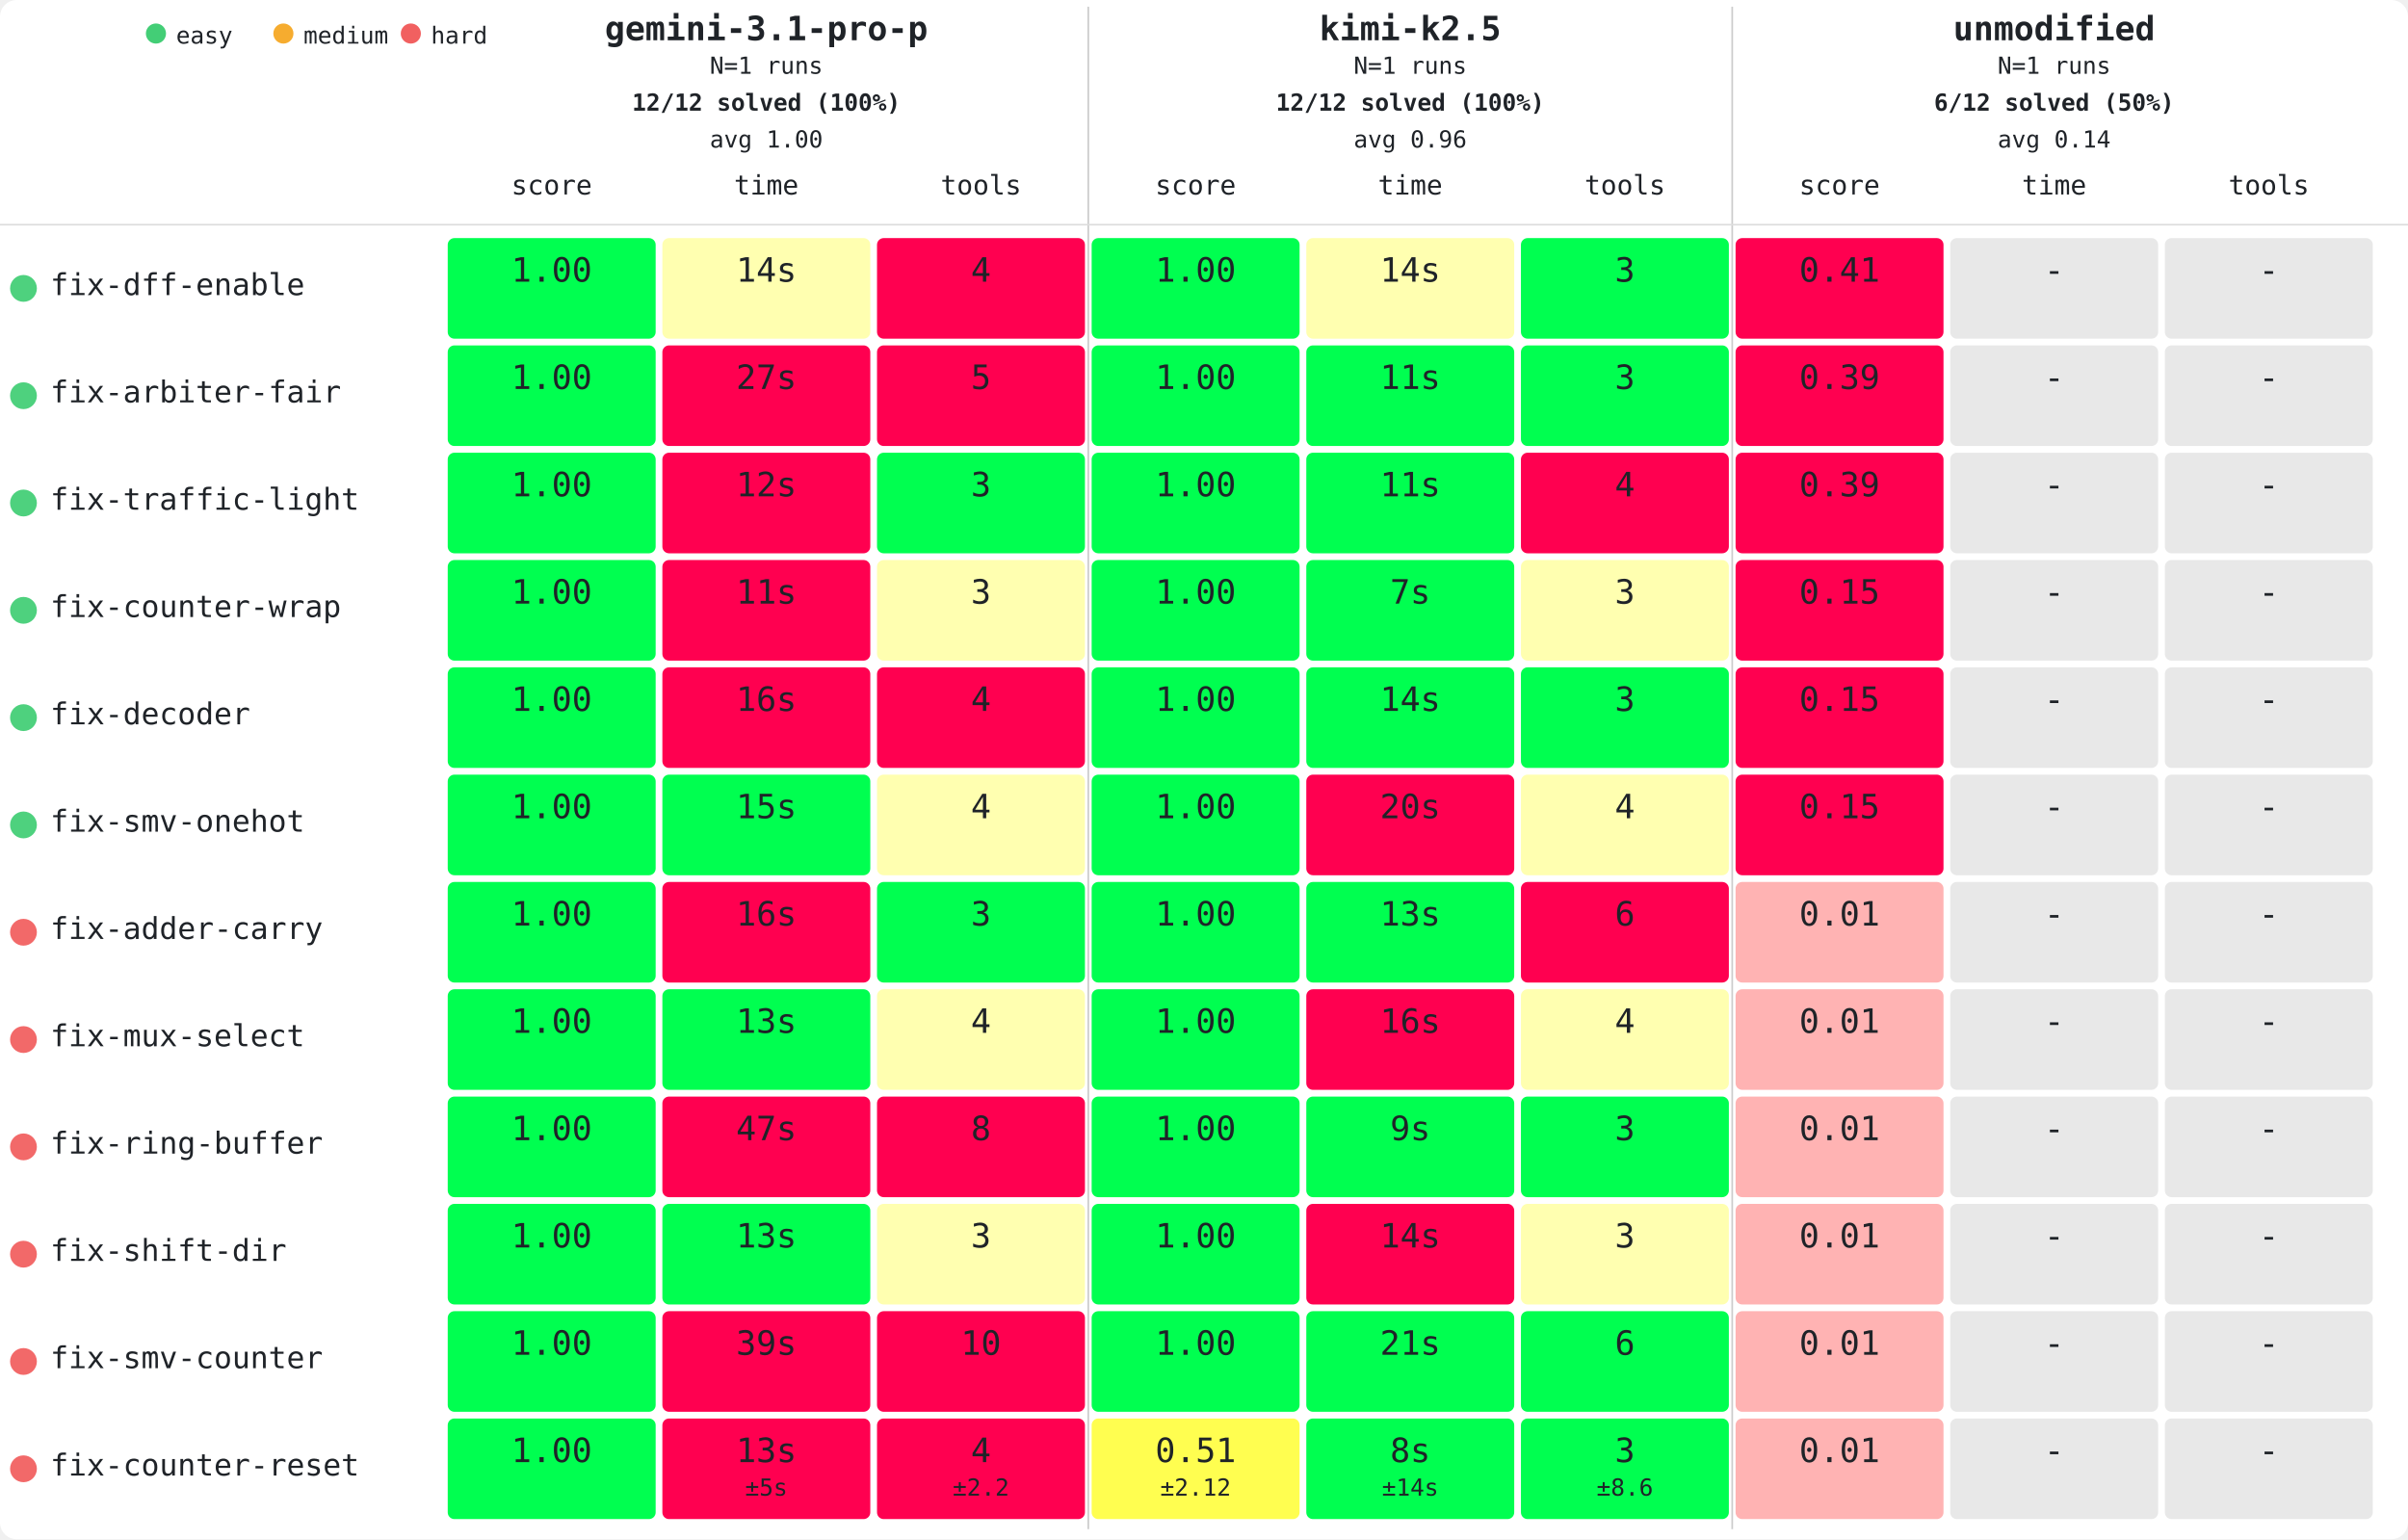
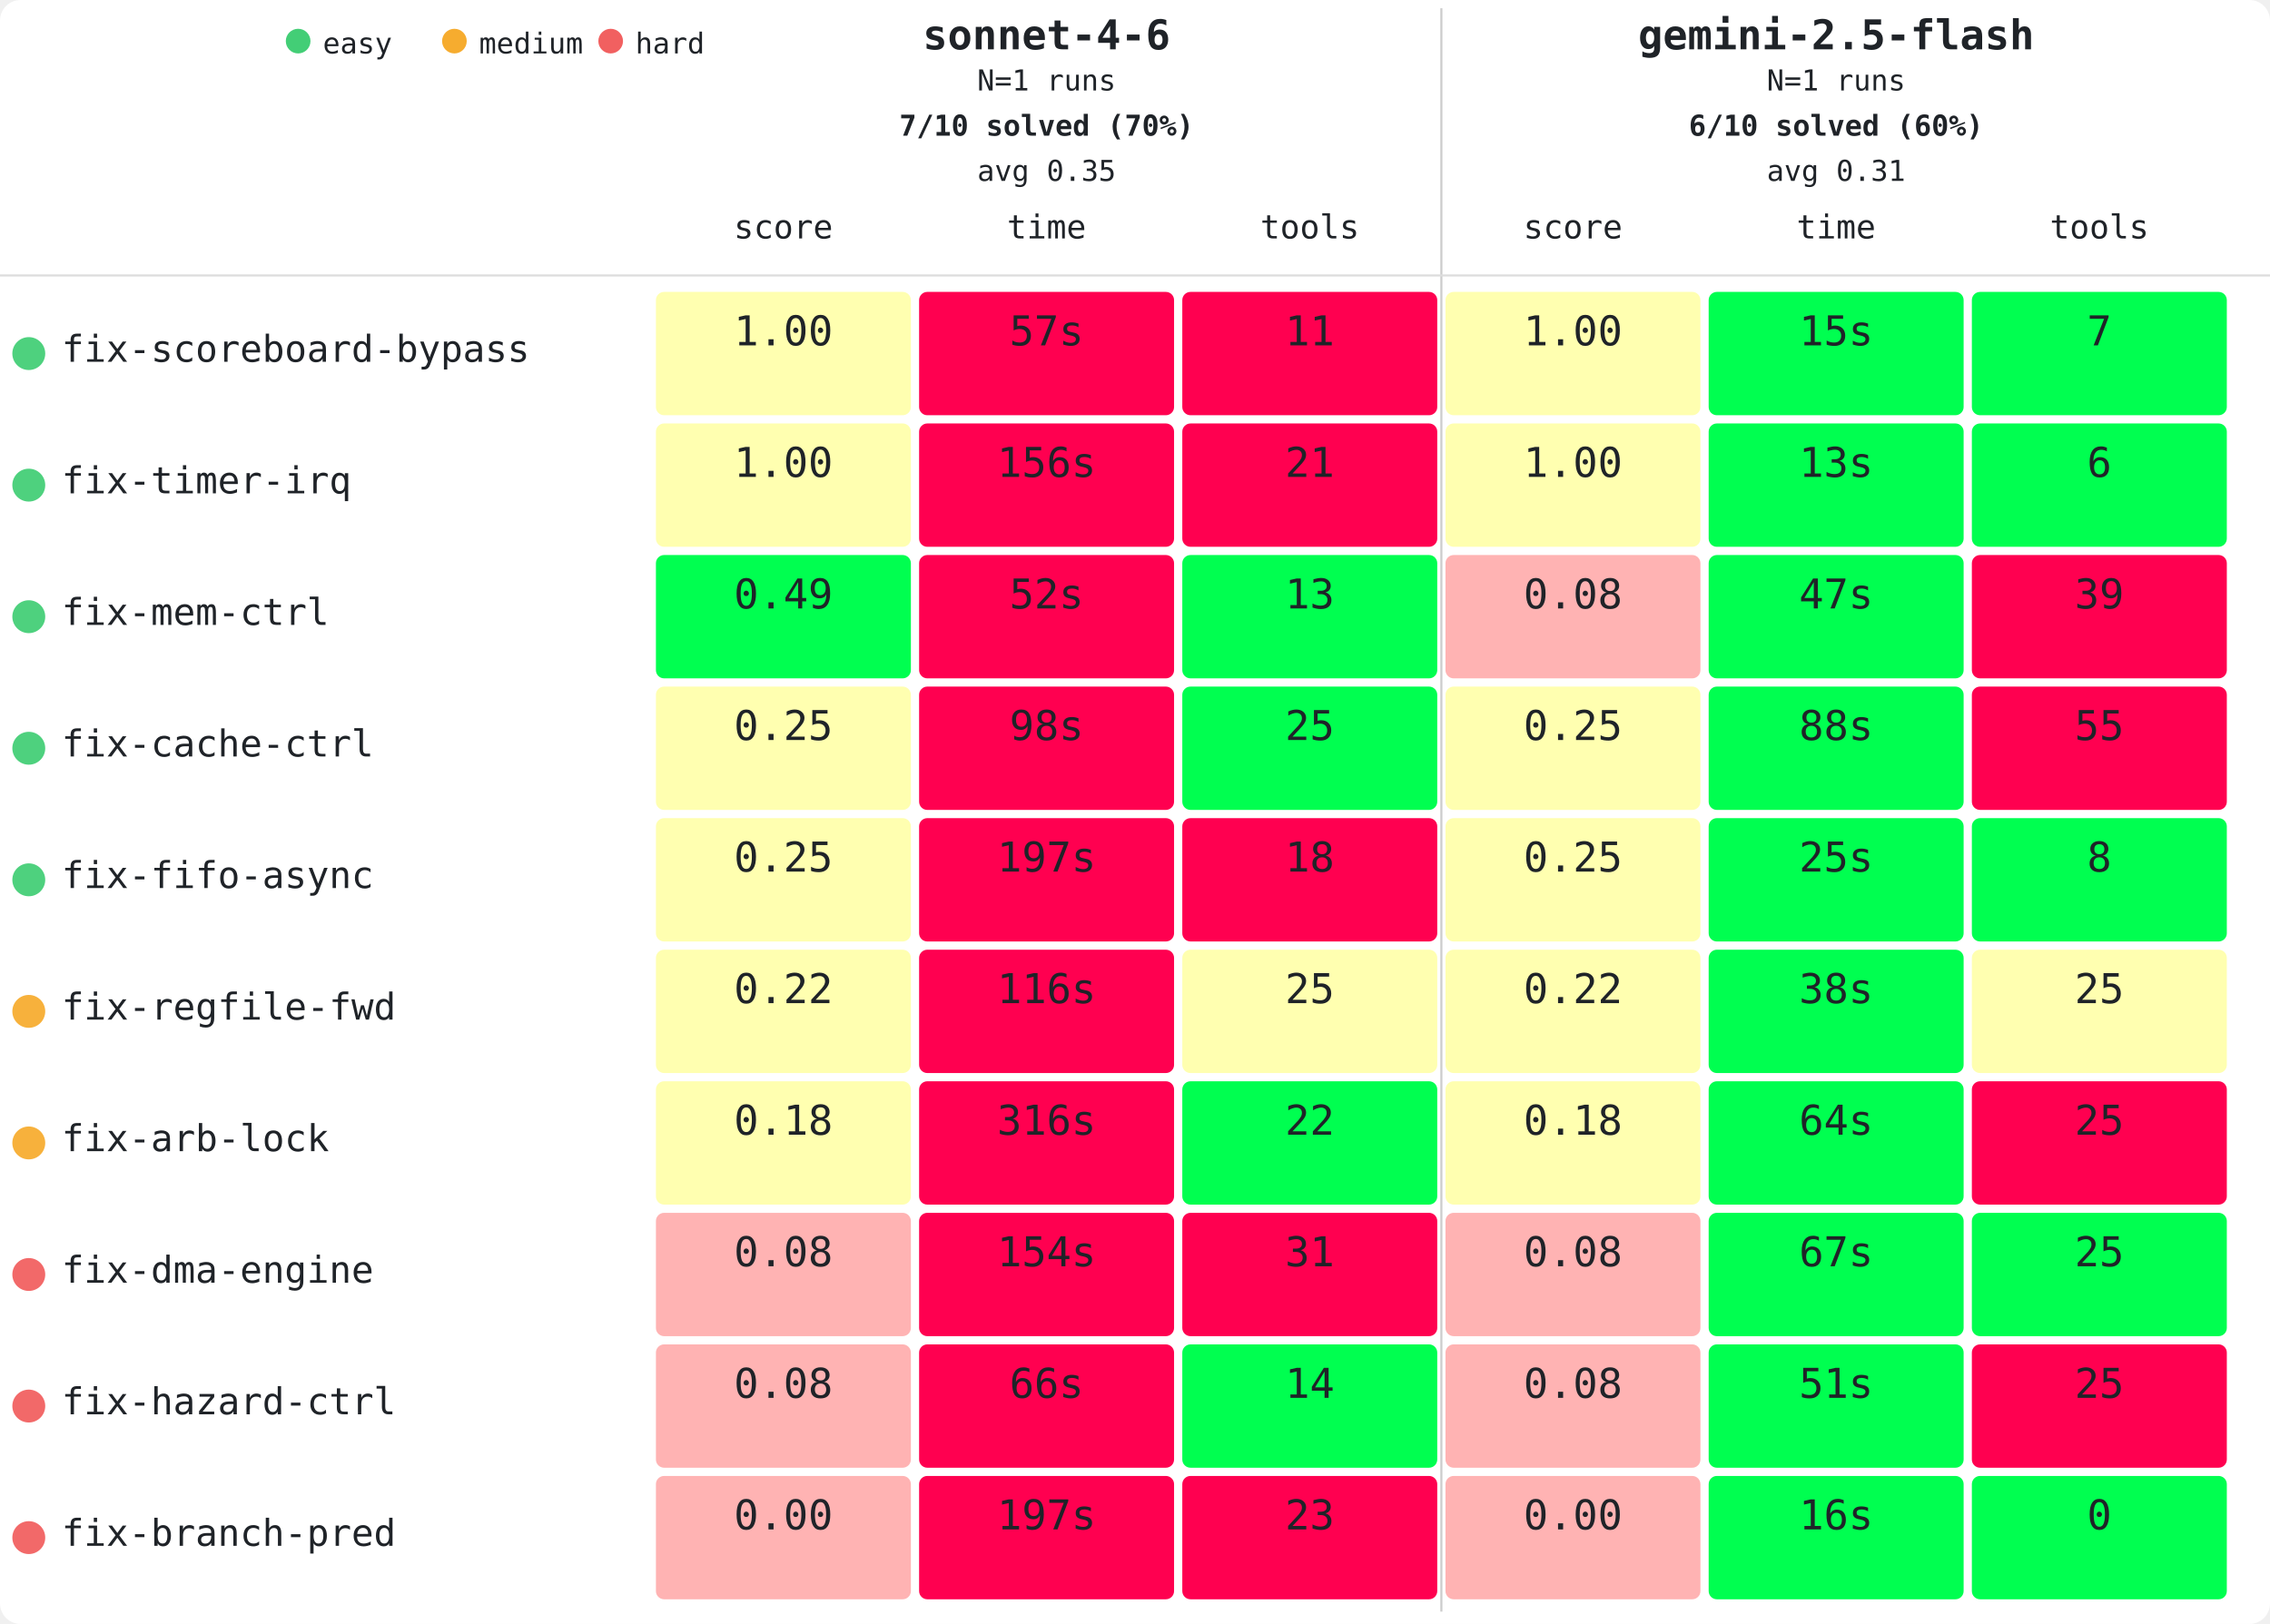
- <svg xmlns="http://www.w3.org/2000/svg" width="718" height="459" font-family="ui-monospace,monospace" font-size="10">
+ <svg xmlns="http://www.w3.org/2000/svg" width="552" height="395" font-family="ui-monospace,monospace" font-size="10">
  <style>text{fill:#1f2328}@media(prefers-color-scheme:dark){.bg{fill:#161b22}text{fill:#e6edf3}.cell{fill:#1f2328 !important}.dim{fill:#8b949e !important}.sep{stroke:#30363d}}</style>
-   <rect class="bg" width="718" height="459" fill="#fff" rx="5" />
-   <text x="228.5" y="12" text-anchor="middle" font-weight="bold" font-size="10">gemini-3.1-pro-p</text>
-   <text x="228.5" y="22" text-anchor="middle" font-size="7" class="dim" fill="#888">N=1 runs</text>
-   <text x="228.5" y="33" text-anchor="middle" font-size="7" fill="#22c55e" font-weight="bold">12/12 solved (100%)</text>
-   <text x="228.5" y="44" text-anchor="middle" font-size="7" class="dim" fill="#888">avg 1.00</text>
-   <text x="420.5" y="12" text-anchor="middle" font-weight="bold" font-size="10">kimi-k2.5</text>
-   <text x="420.5" y="22" text-anchor="middle" font-size="7" class="dim" fill="#888">N=1 runs</text>
-   <text x="420.5" y="33" text-anchor="middle" font-size="7" fill="#22c55e" font-weight="bold">12/12 solved (100%)</text>
-   <text x="420.5" y="44" text-anchor="middle" font-size="7" class="dim" fill="#888">avg 0.96</text>
-   <line x1="324.5" y1="2" x2="324.5" y2="456" class="sep" stroke="#ccc" stroke-width="0.5" />
-   <text x="612.5" y="12" text-anchor="middle" font-weight="bold" font-size="10">unmodified</text>
-   <text x="612.5" y="22" text-anchor="middle" font-size="7" class="dim" fill="#888">N=1 runs</text>
-   <text x="612.5" y="33" text-anchor="middle" font-size="7" fill="#f59e0b" font-weight="bold">6/12 solved (50%)</text>
-   <text x="612.5" y="44" text-anchor="middle" font-size="7" class="dim" fill="#888">avg 0.14</text>
-   <line x1="516.5" y1="2" x2="516.5" y2="456" class="sep" stroke="#ccc" stroke-width="0.5" />
-   <text x="164.5" y="58" text-anchor="middle" class="dim" fill="#666" font-size="8">score</text>
-   <text x="228.5" y="58" text-anchor="middle" class="dim" fill="#666" font-size="8">time</text>
-   <text x="292.5" y="58" text-anchor="middle" class="dim" fill="#666" font-size="8">tools</text>
-   <text x="356.5" y="58" text-anchor="middle" class="dim" fill="#666" font-size="8">score</text>
-   <text x="420.5" y="58" text-anchor="middle" class="dim" fill="#666" font-size="8">time</text>
-   <text x="484.5" y="58" text-anchor="middle" class="dim" fill="#666" font-size="8">tools</text>
-   <text x="548.5" y="58" text-anchor="middle" class="dim" fill="#666" font-size="8">score</text>
-   <text x="612.5" y="58" text-anchor="middle" class="dim" fill="#666" font-size="8">time</text>
-   <text x="676.5" y="58" text-anchor="middle" class="dim" fill="#666" font-size="8">tools</text>
-   <line x1="0" y1="67" x2="718" y2="67" class="sep" stroke="#ddd" stroke-width="0.5" />
-   <circle cx="46.5" cy="10" r="3" fill="#22c55e" opacity="0.85" />
-   <text x="52.5" y="13" font-size="7" fill="#888">easy</text>
-   <circle cx="84.5" cy="10" r="3" fill="#f59e0b" opacity="0.85" />
-   <text x="90.5" y="13" font-size="7" fill="#888">medium</text>
-   <circle cx="122.5" cy="10" r="3" fill="#ef4444" opacity="0.85" />
-   <text x="128.5" y="13" font-size="7" fill="#888">hard</text>
+   <rect class="bg" width="552" height="395" fill="#fff" rx="5" />
+   <text x="254.5" y="12" text-anchor="middle" font-weight="bold" font-size="10">sonnet-4-6</text>
+   <text x="254.5" y="22" text-anchor="middle" font-size="7" class="dim" fill="#888">N=1 runs</text>
+   <text x="254.5" y="33" text-anchor="middle" font-size="7" fill="#22c55e" font-weight="bold">7/10 solved (70%)</text>
+   <text x="254.5" y="44" text-anchor="middle" font-size="7" class="dim" fill="#888">avg 0.35</text>
+   <text x="446.5" y="12" text-anchor="middle" font-weight="bold" font-size="10">gemini-2.5-flash</text>
+   <text x="446.5" y="22" text-anchor="middle" font-size="7" class="dim" fill="#888">N=1 runs</text>
+   <text x="446.5" y="33" text-anchor="middle" font-size="7" fill="#22c55e" font-weight="bold">6/10 solved (60%)</text>
+   <text x="446.5" y="44" text-anchor="middle" font-size="7" class="dim" fill="#888">avg 0.31</text>
+   <line x1="350.5" y1="2" x2="350.5" y2="392" class="sep" stroke="#ccc" stroke-width="0.5" />
+   <text x="190.5" y="58" text-anchor="middle" class="dim" fill="#666" font-size="8">score</text>
+   <text x="254.5" y="58" text-anchor="middle" class="dim" fill="#666" font-size="8">time</text>
+   <text x="318.5" y="58" text-anchor="middle" class="dim" fill="#666" font-size="8">tools</text>
+   <text x="382.5" y="58" text-anchor="middle" class="dim" fill="#666" font-size="8">score</text>
+   <text x="446.5" y="58" text-anchor="middle" class="dim" fill="#666" font-size="8">time</text>
+   <text x="510.5" y="58" text-anchor="middle" class="dim" fill="#666" font-size="8">tools</text>
+   <line x1="0" y1="67" x2="552" y2="67" class="sep" stroke="#ddd" stroke-width="0.5" />
+   <circle cx="72.5" cy="10" r="3" fill="#22c55e" opacity="0.85" />
+   <text x="78.5" y="13" font-size="7" fill="#888">easy</text>
+   <circle cx="110.5" cy="10" r="3" fill="#f59e0b" opacity="0.85" />
+   <text x="116.5" y="13" font-size="7" fill="#888">medium</text>
+   <circle cx="148.5" cy="10" r="3" fill="#ef4444" opacity="0.85" />
+   <text x="154.5" y="13" font-size="7" fill="#888">hard</text>
  <circle cx="7" cy="86" r="4" fill="#22c55e" opacity="0.8" />
-   <text x="15" y="88" font-size="9">fix-dff-enable</text>
-   <rect x="133.5" y="71" width="62" height="30" fill="#00ff50" rx="2" />
-   <text class="cell" x="164.5" y="84" text-anchor="middle" font-size="10">1.00</text>
-   <rect x="197.5" y="71" width="62" height="30" fill="#ffffb0" rx="2" />
-   <text class="cell" x="228.5" y="84" text-anchor="middle" font-size="10">14s</text>
-   <rect x="261.5" y="71" width="62" height="30" fill="#ff0050" rx="2" />
-   <text class="cell" x="292.5" y="84" text-anchor="middle" font-size="10">4</text>
-   <rect x="325.5" y="71" width="62" height="30" fill="#00ff50" rx="2" />
-   <text class="cell" x="356.5" y="84" text-anchor="middle" font-size="10">1.00</text>
-   <rect x="389.5" y="71" width="62" height="30" fill="#ffffb0" rx="2" />
-   <text class="cell" x="420.5" y="84" text-anchor="middle" font-size="10">14s</text>
-   <rect x="453.5" y="71" width="62" height="30" fill="#00ff50" rx="2" />
-   <text class="cell" x="484.5" y="84" text-anchor="middle" font-size="10">3</text>
-   <rect x="517.5" y="71" width="62" height="30" fill="#ff0050" rx="2" />
-   <text class="cell" x="548.5" y="84" text-anchor="middle" font-size="10">0.41</text>
-   <rect x="581.5" y="71" width="62" height="30" fill="#e8e8e8" rx="2" />
-   <text class="cell" x="612.5" y="84" text-anchor="middle" font-size="10">-</text>
-   <rect x="645.5" y="71" width="62" height="30" fill="#e8e8e8" rx="2" />
-   <text class="cell" x="676.5" y="84" text-anchor="middle" font-size="10">-</text>
+   <text x="15" y="88" font-size="9">fix-scoreboard-bypass</text>
+   <rect x="159.5" y="71" width="62" height="30" fill="#ffffb0" rx="2" />
+   <text class="cell" x="190.5" y="84" text-anchor="middle" font-size="10">1.00</text>
+   <rect x="223.5" y="71" width="62" height="30" fill="#ff0050" rx="2" />
+   <text class="cell" x="254.5" y="84" text-anchor="middle" font-size="10">57s</text>
+   <rect x="287.5" y="71" width="62" height="30" fill="#ff0050" rx="2" />
+   <text class="cell" x="318.5" y="84" text-anchor="middle" font-size="10">11</text>
+   <rect x="351.5" y="71" width="62" height="30" fill="#ffffb0" rx="2" />
+   <text class="cell" x="382.5" y="84" text-anchor="middle" font-size="10">1.00</text>
+   <rect x="415.5" y="71" width="62" height="30" fill="#00ff50" rx="2" />
+   <text class="cell" x="446.5" y="84" text-anchor="middle" font-size="10">15s</text>
+   <rect x="479.5" y="71" width="62" height="30" fill="#00ff50" rx="2" />
+   <text class="cell" x="510.5" y="84" text-anchor="middle" font-size="10">7</text>
  <circle cx="7" cy="118" r="4" fill="#22c55e" opacity="0.8" />
-   <text x="15" y="120" font-size="9">fix-arbiter-fair</text>
-   <rect x="133.5" y="103" width="62" height="30" fill="#00ff50" rx="2" />
-   <text class="cell" x="164.5" y="116" text-anchor="middle" font-size="10">1.00</text>
-   <rect x="197.5" y="103" width="62" height="30" fill="#ff0050" rx="2" />
-   <text class="cell" x="228.5" y="116" text-anchor="middle" font-size="10">27s</text>
-   <rect x="261.5" y="103" width="62" height="30" fill="#ff0050" rx="2" />
-   <text class="cell" x="292.5" y="116" text-anchor="middle" font-size="10">5</text>
-   <rect x="325.5" y="103" width="62" height="30" fill="#00ff50" rx="2" />
-   <text class="cell" x="356.5" y="116" text-anchor="middle" font-size="10">1.00</text>
-   <rect x="389.5" y="103" width="62" height="30" fill="#00ff50" rx="2" />
-   <text class="cell" x="420.5" y="116" text-anchor="middle" font-size="10">11s</text>
-   <rect x="453.5" y="103" width="62" height="30" fill="#00ff50" rx="2" />
-   <text class="cell" x="484.5" y="116" text-anchor="middle" font-size="10">3</text>
-   <rect x="517.5" y="103" width="62" height="30" fill="#ff0050" rx="2" />
-   <text class="cell" x="548.5" y="116" text-anchor="middle" font-size="10">0.39</text>
-   <rect x="581.5" y="103" width="62" height="30" fill="#e8e8e8" rx="2" />
-   <text class="cell" x="612.5" y="116" text-anchor="middle" font-size="10">-</text>
-   <rect x="645.5" y="103" width="62" height="30" fill="#e8e8e8" rx="2" />
-   <text class="cell" x="676.5" y="116" text-anchor="middle" font-size="10">-</text>
+   <text x="15" y="120" font-size="9">fix-timer-irq</text>
+   <rect x="159.5" y="103" width="62" height="30" fill="#ffffb0" rx="2" />
+   <text class="cell" x="190.5" y="116" text-anchor="middle" font-size="10">1.00</text>
+   <rect x="223.5" y="103" width="62" height="30" fill="#ff0050" rx="2" />
+   <text class="cell" x="254.5" y="116" text-anchor="middle" font-size="10">156s</text>
+   <rect x="287.5" y="103" width="62" height="30" fill="#ff0050" rx="2" />
+   <text class="cell" x="318.5" y="116" text-anchor="middle" font-size="10">21</text>
+   <rect x="351.5" y="103" width="62" height="30" fill="#ffffb0" rx="2" />
+   <text class="cell" x="382.5" y="116" text-anchor="middle" font-size="10">1.00</text>
+   <rect x="415.5" y="103" width="62" height="30" fill="#00ff50" rx="2" />
+   <text class="cell" x="446.5" y="116" text-anchor="middle" font-size="10">13s</text>
+   <rect x="479.5" y="103" width="62" height="30" fill="#00ff50" rx="2" />
+   <text class="cell" x="510.5" y="116" text-anchor="middle" font-size="10">6</text>
  <circle cx="7" cy="150" r="4" fill="#22c55e" opacity="0.8" />
-   <text x="15" y="152" font-size="9">fix-traffic-light</text>
-   <rect x="133.5" y="135" width="62" height="30" fill="#00ff50" rx="2" />
-   <text class="cell" x="164.5" y="148" text-anchor="middle" font-size="10">1.00</text>
-   <rect x="197.5" y="135" width="62" height="30" fill="#ff0050" rx="2" />
-   <text class="cell" x="228.5" y="148" text-anchor="middle" font-size="10">12s</text>
-   <rect x="261.5" y="135" width="62" height="30" fill="#00ff50" rx="2" />
-   <text class="cell" x="292.5" y="148" text-anchor="middle" font-size="10">3</text>
-   <rect x="325.5" y="135" width="62" height="30" fill="#00ff50" rx="2" />
-   <text class="cell" x="356.5" y="148" text-anchor="middle" font-size="10">1.00</text>
-   <rect x="389.5" y="135" width="62" height="30" fill="#00ff50" rx="2" />
-   <text class="cell" x="420.5" y="148" text-anchor="middle" font-size="10">11s</text>
-   <rect x="453.5" y="135" width="62" height="30" fill="#ff0050" rx="2" />
-   <text class="cell" x="484.5" y="148" text-anchor="middle" font-size="10">4</text>
-   <rect x="517.5" y="135" width="62" height="30" fill="#ff0050" rx="2" />
-   <text class="cell" x="548.5" y="148" text-anchor="middle" font-size="10">0.39</text>
-   <rect x="581.5" y="135" width="62" height="30" fill="#e8e8e8" rx="2" />
-   <text class="cell" x="612.5" y="148" text-anchor="middle" font-size="10">-</text>
-   <rect x="645.5" y="135" width="62" height="30" fill="#e8e8e8" rx="2" />
-   <text class="cell" x="676.5" y="148" text-anchor="middle" font-size="10">-</text>
+   <text x="15" y="152" font-size="9">fix-mem-ctrl</text>
+   <rect x="159.5" y="135" width="62" height="30" fill="#00ff50" rx="2" />
+   <text class="cell" x="190.5" y="148" text-anchor="middle" font-size="10">0.49</text>
+   <rect x="223.5" y="135" width="62" height="30" fill="#ff0050" rx="2" />
+   <text class="cell" x="254.5" y="148" text-anchor="middle" font-size="10">52s</text>
+   <rect x="287.5" y="135" width="62" height="30" fill="#00ff50" rx="2" />
+   <text class="cell" x="318.5" y="148" text-anchor="middle" font-size="10">13</text>
+   <rect x="351.5" y="135" width="62" height="30" fill="#ffb3b3" rx="2" />
+   <text class="cell" x="382.5" y="148" text-anchor="middle" font-size="10">0.08</text>
+   <rect x="415.5" y="135" width="62" height="30" fill="#00ff50" rx="2" />
+   <text class="cell" x="446.5" y="148" text-anchor="middle" font-size="10">47s</text>
+   <rect x="479.5" y="135" width="62" height="30" fill="#ff0050" rx="2" />
+   <text class="cell" x="510.5" y="148" text-anchor="middle" font-size="10">39</text>
  <circle cx="7" cy="182" r="4" fill="#22c55e" opacity="0.8" />
-   <text x="15" y="184" font-size="9">fix-counter-wrap</text>
-   <rect x="133.5" y="167" width="62" height="30" fill="#00ff50" rx="2" />
-   <text class="cell" x="164.5" y="180" text-anchor="middle" font-size="10">1.00</text>
-   <rect x="197.5" y="167" width="62" height="30" fill="#ff0050" rx="2" />
-   <text class="cell" x="228.5" y="180" text-anchor="middle" font-size="10">11s</text>
-   <rect x="261.5" y="167" width="62" height="30" fill="#ffffb0" rx="2" />
-   <text class="cell" x="292.5" y="180" text-anchor="middle" font-size="10">3</text>
-   <rect x="325.5" y="167" width="62" height="30" fill="#00ff50" rx="2" />
-   <text class="cell" x="356.5" y="180" text-anchor="middle" font-size="10">1.00</text>
-   <rect x="389.5" y="167" width="62" height="30" fill="#00ff50" rx="2" />
-   <text class="cell" x="420.5" y="180" text-anchor="middle" font-size="10">7s</text>
-   <rect x="453.5" y="167" width="62" height="30" fill="#ffffb0" rx="2" />
-   <text class="cell" x="484.5" y="180" text-anchor="middle" font-size="10">3</text>
-   <rect x="517.5" y="167" width="62" height="30" fill="#ff0050" rx="2" />
-   <text class="cell" x="548.5" y="180" text-anchor="middle" font-size="10">0.15</text>
-   <rect x="581.5" y="167" width="62" height="30" fill="#e8e8e8" rx="2" />
-   <text class="cell" x="612.5" y="180" text-anchor="middle" font-size="10">-</text>
-   <rect x="645.5" y="167" width="62" height="30" fill="#e8e8e8" rx="2" />
-   <text class="cell" x="676.5" y="180" text-anchor="middle" font-size="10">-</text>
+   <text x="15" y="184" font-size="9">fix-cache-ctrl</text>
+   <rect x="159.5" y="167" width="62" height="30" fill="#ffffb0" rx="2" />
+   <text class="cell" x="190.5" y="180" text-anchor="middle" font-size="10">0.25</text>
+   <rect x="223.5" y="167" width="62" height="30" fill="#ff0050" rx="2" />
+   <text class="cell" x="254.5" y="180" text-anchor="middle" font-size="10">98s</text>
+   <rect x="287.5" y="167" width="62" height="30" fill="#00ff50" rx="2" />
+   <text class="cell" x="318.5" y="180" text-anchor="middle" font-size="10">25</text>
+   <rect x="351.5" y="167" width="62" height="30" fill="#ffffb0" rx="2" />
+   <text class="cell" x="382.5" y="180" text-anchor="middle" font-size="10">0.25</text>
+   <rect x="415.5" y="167" width="62" height="30" fill="#00ff50" rx="2" />
+   <text class="cell" x="446.5" y="180" text-anchor="middle" font-size="10">88s</text>
+   <rect x="479.5" y="167" width="62" height="30" fill="#ff0050" rx="2" />
+   <text class="cell" x="510.5" y="180" text-anchor="middle" font-size="10">55</text>
  <circle cx="7" cy="214" r="4" fill="#22c55e" opacity="0.8" />
-   <text x="15" y="216" font-size="9">fix-decoder</text>
-   <rect x="133.5" y="199" width="62" height="30" fill="#00ff50" rx="2" />
-   <text class="cell" x="164.5" y="212" text-anchor="middle" font-size="10">1.00</text>
-   <rect x="197.5" y="199" width="62" height="30" fill="#ff0050" rx="2" />
-   <text class="cell" x="228.5" y="212" text-anchor="middle" font-size="10">16s</text>
-   <rect x="261.5" y="199" width="62" height="30" fill="#ff0050" rx="2" />
-   <text class="cell" x="292.5" y="212" text-anchor="middle" font-size="10">4</text>
-   <rect x="325.5" y="199" width="62" height="30" fill="#00ff50" rx="2" />
-   <text class="cell" x="356.5" y="212" text-anchor="middle" font-size="10">1.00</text>
-   <rect x="389.5" y="199" width="62" height="30" fill="#00ff50" rx="2" />
-   <text class="cell" x="420.5" y="212" text-anchor="middle" font-size="10">14s</text>
-   <rect x="453.5" y="199" width="62" height="30" fill="#00ff50" rx="2" />
-   <text class="cell" x="484.5" y="212" text-anchor="middle" font-size="10">3</text>
-   <rect x="517.5" y="199" width="62" height="30" fill="#ff0050" rx="2" />
-   <text class="cell" x="548.5" y="212" text-anchor="middle" font-size="10">0.15</text>
-   <rect x="581.5" y="199" width="62" height="30" fill="#e8e8e8" rx="2" />
-   <text class="cell" x="612.5" y="212" text-anchor="middle" font-size="10">-</text>
-   <rect x="645.5" y="199" width="62" height="30" fill="#e8e8e8" rx="2" />
-   <text class="cell" x="676.5" y="212" text-anchor="middle" font-size="10">-</text>
-   <circle cx="7" cy="246" r="4" fill="#22c55e" opacity="0.8" />
-   <text x="15" y="248" font-size="9">fix-smv-onehot</text>
-   <rect x="133.5" y="231" width="62" height="30" fill="#00ff50" rx="2" />
-   <text class="cell" x="164.5" y="244" text-anchor="middle" font-size="10">1.00</text>
-   <rect x="197.5" y="231" width="62" height="30" fill="#00ff50" rx="2" />
-   <text class="cell" x="228.5" y="244" text-anchor="middle" font-size="10">15s</text>
-   <rect x="261.5" y="231" width="62" height="30" fill="#ffffb0" rx="2" />
-   <text class="cell" x="292.5" y="244" text-anchor="middle" font-size="10">4</text>
-   <rect x="325.5" y="231" width="62" height="30" fill="#00ff50" rx="2" />
-   <text class="cell" x="356.5" y="244" text-anchor="middle" font-size="10">1.00</text>
-   <rect x="389.5" y="231" width="62" height="30" fill="#ff0050" rx="2" />
-   <text class="cell" x="420.5" y="244" text-anchor="middle" font-size="10">20s</text>
-   <rect x="453.5" y="231" width="62" height="30" fill="#ffffb0" rx="2" />
-   <text class="cell" x="484.5" y="244" text-anchor="middle" font-size="10">4</text>
-   <rect x="517.5" y="231" width="62" height="30" fill="#ff0050" rx="2" />
-   <text class="cell" x="548.5" y="244" text-anchor="middle" font-size="10">0.15</text>
-   <rect x="581.5" y="231" width="62" height="30" fill="#e8e8e8" rx="2" />
-   <text class="cell" x="612.5" y="244" text-anchor="middle" font-size="10">-</text>
-   <rect x="645.5" y="231" width="62" height="30" fill="#e8e8e8" rx="2" />
-   <text class="cell" x="676.5" y="244" text-anchor="middle" font-size="10">-</text>
-   <circle cx="7" cy="278" r="4" fill="#ef4444" opacity="0.8" />
-   <text x="15" y="280" font-size="9">fix-adder-carry</text>
-   <rect x="133.5" y="263" width="62" height="30" fill="#00ff50" rx="2" />
-   <text class="cell" x="164.5" y="276" text-anchor="middle" font-size="10">1.00</text>
-   <rect x="197.5" y="263" width="62" height="30" fill="#ff0050" rx="2" />
-   <text class="cell" x="228.5" y="276" text-anchor="middle" font-size="10">16s</text>
-   <rect x="261.5" y="263" width="62" height="30" fill="#00ff50" rx="2" />
-   <text class="cell" x="292.5" y="276" text-anchor="middle" font-size="10">3</text>
-   <rect x="325.5" y="263" width="62" height="30" fill="#00ff50" rx="2" />
-   <text class="cell" x="356.5" y="276" text-anchor="middle" font-size="10">1.00</text>
-   <rect x="389.5" y="263" width="62" height="30" fill="#00ff50" rx="2" />
-   <text class="cell" x="420.5" y="276" text-anchor="middle" font-size="10">13s</text>
-   <rect x="453.5" y="263" width="62" height="30" fill="#ff0050" rx="2" />
-   <text class="cell" x="484.5" y="276" text-anchor="middle" font-size="10">6</text>
-   <rect x="517.5" y="263" width="62" height="30" fill="#ffb3b3" rx="2" />
-   <text class="cell" x="548.5" y="276" text-anchor="middle" font-size="10">0.01</text>
-   <rect x="581.5" y="263" width="62" height="30" fill="#e8e8e8" rx="2" />
-   <text class="cell" x="612.5" y="276" text-anchor="middle" font-size="10">-</text>
-   <rect x="645.5" y="263" width="62" height="30" fill="#e8e8e8" rx="2" />
-   <text class="cell" x="676.5" y="276" text-anchor="middle" font-size="10">-</text>
+   <text x="15" y="216" font-size="9">fix-fifo-async</text>
+   <rect x="159.5" y="199" width="62" height="30" fill="#ffffb0" rx="2" />
+   <text class="cell" x="190.5" y="212" text-anchor="middle" font-size="10">0.25</text>
+   <rect x="223.5" y="199" width="62" height="30" fill="#ff0050" rx="2" />
+   <text class="cell" x="254.5" y="212" text-anchor="middle" font-size="10">197s</text>
+   <rect x="287.5" y="199" width="62" height="30" fill="#ff0050" rx="2" />
+   <text class="cell" x="318.5" y="212" text-anchor="middle" font-size="10">18</text>
+   <rect x="351.5" y="199" width="62" height="30" fill="#ffffb0" rx="2" />
+   <text class="cell" x="382.5" y="212" text-anchor="middle" font-size="10">0.25</text>
+   <rect x="415.5" y="199" width="62" height="30" fill="#00ff50" rx="2" />
+   <text class="cell" x="446.5" y="212" text-anchor="middle" font-size="10">25s</text>
+   <rect x="479.5" y="199" width="62" height="30" fill="#00ff50" rx="2" />
+   <text class="cell" x="510.5" y="212" text-anchor="middle" font-size="10">8</text>
+   <circle cx="7" cy="246" r="4" fill="#f59e0b" opacity="0.8" />
+   <text x="15" y="248" font-size="9">fix-regfile-fwd</text>
+   <rect x="159.5" y="231" width="62" height="30" fill="#ffffb0" rx="2" />
+   <text class="cell" x="190.5" y="244" text-anchor="middle" font-size="10">0.22</text>
+   <rect x="223.5" y="231" width="62" height="30" fill="#ff0050" rx="2" />
+   <text class="cell" x="254.5" y="244" text-anchor="middle" font-size="10">116s</text>
+   <rect x="287.5" y="231" width="62" height="30" fill="#ffffb0" rx="2" />
+   <text class="cell" x="318.5" y="244" text-anchor="middle" font-size="10">25</text>
+   <rect x="351.5" y="231" width="62" height="30" fill="#ffffb0" rx="2" />
+   <text class="cell" x="382.5" y="244" text-anchor="middle" font-size="10">0.22</text>
+   <rect x="415.5" y="231" width="62" height="30" fill="#00ff50" rx="2" />
+   <text class="cell" x="446.5" y="244" text-anchor="middle" font-size="10">38s</text>
+   <rect x="479.5" y="231" width="62" height="30" fill="#ffffb0" rx="2" />
+   <text class="cell" x="510.5" y="244" text-anchor="middle" font-size="10">25</text>
+   <circle cx="7" cy="278" r="4" fill="#f59e0b" opacity="0.8" />
+   <text x="15" y="280" font-size="9">fix-arb-lock</text>
+   <rect x="159.5" y="263" width="62" height="30" fill="#ffffb0" rx="2" />
+   <text class="cell" x="190.5" y="276" text-anchor="middle" font-size="10">0.18</text>
+   <rect x="223.5" y="263" width="62" height="30" fill="#ff0050" rx="2" />
+   <text class="cell" x="254.5" y="276" text-anchor="middle" font-size="10">316s</text>
+   <rect x="287.5" y="263" width="62" height="30" fill="#00ff50" rx="2" />
+   <text class="cell" x="318.5" y="276" text-anchor="middle" font-size="10">22</text>
+   <rect x="351.5" y="263" width="62" height="30" fill="#ffffb0" rx="2" />
+   <text class="cell" x="382.5" y="276" text-anchor="middle" font-size="10">0.18</text>
+   <rect x="415.5" y="263" width="62" height="30" fill="#00ff50" rx="2" />
+   <text class="cell" x="446.5" y="276" text-anchor="middle" font-size="10">64s</text>
+   <rect x="479.5" y="263" width="62" height="30" fill="#ff0050" rx="2" />
+   <text class="cell" x="510.5" y="276" text-anchor="middle" font-size="10">25</text>
  <circle cx="7" cy="310" r="4" fill="#ef4444" opacity="0.8" />
-   <text x="15" y="312" font-size="9">fix-mux-select</text>
-   <rect x="133.5" y="295" width="62" height="30" fill="#00ff50" rx="2" />
-   <text class="cell" x="164.5" y="308" text-anchor="middle" font-size="10">1.00</text>
-   <rect x="197.5" y="295" width="62" height="30" fill="#00ff50" rx="2" />
-   <text class="cell" x="228.5" y="308" text-anchor="middle" font-size="10">13s</text>
-   <rect x="261.5" y="295" width="62" height="30" fill="#ffffb0" rx="2" />
-   <text class="cell" x="292.5" y="308" text-anchor="middle" font-size="10">4</text>
-   <rect x="325.5" y="295" width="62" height="30" fill="#00ff50" rx="2" />
-   <text class="cell" x="356.5" y="308" text-anchor="middle" font-size="10">1.00</text>
-   <rect x="389.5" y="295" width="62" height="30" fill="#ff0050" rx="2" />
-   <text class="cell" x="420.5" y="308" text-anchor="middle" font-size="10">16s</text>
-   <rect x="453.5" y="295" width="62" height="30" fill="#ffffb0" rx="2" />
-   <text class="cell" x="484.5" y="308" text-anchor="middle" font-size="10">4</text>
-   <rect x="517.5" y="295" width="62" height="30" fill="#ffb3b3" rx="2" />
-   <text class="cell" x="548.5" y="308" text-anchor="middle" font-size="10">0.01</text>
-   <rect x="581.5" y="295" width="62" height="30" fill="#e8e8e8" rx="2" />
-   <text class="cell" x="612.5" y="308" text-anchor="middle" font-size="10">-</text>
-   <rect x="645.5" y="295" width="62" height="30" fill="#e8e8e8" rx="2" />
-   <text class="cell" x="676.5" y="308" text-anchor="middle" font-size="10">-</text>
+   <text x="15" y="312" font-size="9">fix-dma-engine</text>
+   <rect x="159.5" y="295" width="62" height="30" fill="#ffb3b3" rx="2" />
+   <text class="cell" x="190.5" y="308" text-anchor="middle" font-size="10">0.08</text>
+   <rect x="223.5" y="295" width="62" height="30" fill="#ff0050" rx="2" />
+   <text class="cell" x="254.5" y="308" text-anchor="middle" font-size="10">154s</text>
+   <rect x="287.5" y="295" width="62" height="30" fill="#ff0050" rx="2" />
+   <text class="cell" x="318.5" y="308" text-anchor="middle" font-size="10">31</text>
+   <rect x="351.5" y="295" width="62" height="30" fill="#ffb3b3" rx="2" />
+   <text class="cell" x="382.5" y="308" text-anchor="middle" font-size="10">0.08</text>
+   <rect x="415.5" y="295" width="62" height="30" fill="#00ff50" rx="2" />
+   <text class="cell" x="446.5" y="308" text-anchor="middle" font-size="10">67s</text>
+   <rect x="479.5" y="295" width="62" height="30" fill="#00ff50" rx="2" />
+   <text class="cell" x="510.5" y="308" text-anchor="middle" font-size="10">25</text>
  <circle cx="7" cy="342" r="4" fill="#ef4444" opacity="0.8" />
-   <text x="15" y="344" font-size="9">fix-ring-buffer</text>
-   <rect x="133.5" y="327" width="62" height="30" fill="#00ff50" rx="2" />
-   <text class="cell" x="164.5" y="340" text-anchor="middle" font-size="10">1.00</text>
-   <rect x="197.5" y="327" width="62" height="30" fill="#ff0050" rx="2" />
-   <text class="cell" x="228.5" y="340" text-anchor="middle" font-size="10">47s</text>
-   <rect x="261.5" y="327" width="62" height="30" fill="#ff0050" rx="2" />
-   <text class="cell" x="292.5" y="340" text-anchor="middle" font-size="10">8</text>
-   <rect x="325.5" y="327" width="62" height="30" fill="#00ff50" rx="2" />
-   <text class="cell" x="356.5" y="340" text-anchor="middle" font-size="10">1.00</text>
-   <rect x="389.5" y="327" width="62" height="30" fill="#00ff50" rx="2" />
-   <text class="cell" x="420.5" y="340" text-anchor="middle" font-size="10">9s</text>
-   <rect x="453.5" y="327" width="62" height="30" fill="#00ff50" rx="2" />
-   <text class="cell" x="484.5" y="340" text-anchor="middle" font-size="10">3</text>
-   <rect x="517.5" y="327" width="62" height="30" fill="#ffb3b3" rx="2" />
-   <text class="cell" x="548.5" y="340" text-anchor="middle" font-size="10">0.01</text>
-   <rect x="581.5" y="327" width="62" height="30" fill="#e8e8e8" rx="2" />
-   <text class="cell" x="612.5" y="340" text-anchor="middle" font-size="10">-</text>
-   <rect x="645.5" y="327" width="62" height="30" fill="#e8e8e8" rx="2" />
-   <text class="cell" x="676.5" y="340" text-anchor="middle" font-size="10">-</text>
+   <text x="15" y="344" font-size="9">fix-hazard-ctrl</text>
+   <rect x="159.5" y="327" width="62" height="30" fill="#ffb3b3" rx="2" />
+   <text class="cell" x="190.5" y="340" text-anchor="middle" font-size="10">0.08</text>
+   <rect x="223.5" y="327" width="62" height="30" fill="#ff0050" rx="2" />
+   <text class="cell" x="254.5" y="340" text-anchor="middle" font-size="10">66s</text>
+   <rect x="287.5" y="327" width="62" height="30" fill="#00ff50" rx="2" />
+   <text class="cell" x="318.5" y="340" text-anchor="middle" font-size="10">14</text>
+   <rect x="351.5" y="327" width="62" height="30" fill="#ffb3b3" rx="2" />
+   <text class="cell" x="382.5" y="340" text-anchor="middle" font-size="10">0.08</text>
+   <rect x="415.5" y="327" width="62" height="30" fill="#00ff50" rx="2" />
+   <text class="cell" x="446.5" y="340" text-anchor="middle" font-size="10">51s</text>
+   <rect x="479.5" y="327" width="62" height="30" fill="#ff0050" rx="2" />
+   <text class="cell" x="510.5" y="340" text-anchor="middle" font-size="10">25</text>
  <circle cx="7" cy="374" r="4" fill="#ef4444" opacity="0.8" />
-   <text x="15" y="376" font-size="9">fix-shift-dir</text>
-   <rect x="133.5" y="359" width="62" height="30" fill="#00ff50" rx="2" />
-   <text class="cell" x="164.5" y="372" text-anchor="middle" font-size="10">1.00</text>
-   <rect x="197.5" y="359" width="62" height="30" fill="#00ff50" rx="2" />
-   <text class="cell" x="228.5" y="372" text-anchor="middle" font-size="10">13s</text>
-   <rect x="261.5" y="359" width="62" height="30" fill="#ffffb0" rx="2" />
-   <text class="cell" x="292.5" y="372" text-anchor="middle" font-size="10">3</text>
-   <rect x="325.5" y="359" width="62" height="30" fill="#00ff50" rx="2" />
-   <text class="cell" x="356.5" y="372" text-anchor="middle" font-size="10">1.00</text>
-   <rect x="389.5" y="359" width="62" height="30" fill="#ff0050" rx="2" />
-   <text class="cell" x="420.5" y="372" text-anchor="middle" font-size="10">14s</text>
-   <rect x="453.5" y="359" width="62" height="30" fill="#ffffb0" rx="2" />
-   <text class="cell" x="484.5" y="372" text-anchor="middle" font-size="10">3</text>
-   <rect x="517.5" y="359" width="62" height="30" fill="#ffb3b3" rx="2" />
-   <text class="cell" x="548.5" y="372" text-anchor="middle" font-size="10">0.01</text>
-   <rect x="581.5" y="359" width="62" height="30" fill="#e8e8e8" rx="2" />
-   <text class="cell" x="612.5" y="372" text-anchor="middle" font-size="10">-</text>
-   <rect x="645.5" y="359" width="62" height="30" fill="#e8e8e8" rx="2" />
-   <text class="cell" x="676.5" y="372" text-anchor="middle" font-size="10">-</text>
-   <circle cx="7" cy="406" r="4" fill="#ef4444" opacity="0.8" />
-   <text x="15" y="408" font-size="9">fix-smv-counter</text>
-   <rect x="133.5" y="391" width="62" height="30" fill="#00ff50" rx="2" />
-   <text class="cell" x="164.5" y="404" text-anchor="middle" font-size="10">1.00</text>
-   <rect x="197.5" y="391" width="62" height="30" fill="#ff0050" rx="2" />
-   <text class="cell" x="228.5" y="404" text-anchor="middle" font-size="10">39s</text>
-   <rect x="261.5" y="391" width="62" height="30" fill="#ff0050" rx="2" />
-   <text class="cell" x="292.5" y="404" text-anchor="middle" font-size="10">10</text>
-   <rect x="325.5" y="391" width="62" height="30" fill="#00ff50" rx="2" />
-   <text class="cell" x="356.5" y="404" text-anchor="middle" font-size="10">1.00</text>
-   <rect x="389.5" y="391" width="62" height="30" fill="#00ff50" rx="2" />
-   <text class="cell" x="420.5" y="404" text-anchor="middle" font-size="10">21s</text>
-   <rect x="453.5" y="391" width="62" height="30" fill="#00ff50" rx="2" />
-   <text class="cell" x="484.5" y="404" text-anchor="middle" font-size="10">6</text>
-   <rect x="517.5" y="391" width="62" height="30" fill="#ffb3b3" rx="2" />
-   <text class="cell" x="548.5" y="404" text-anchor="middle" font-size="10">0.01</text>
-   <rect x="581.5" y="391" width="62" height="30" fill="#e8e8e8" rx="2" />
-   <text class="cell" x="612.5" y="404" text-anchor="middle" font-size="10">-</text>
-   <rect x="645.5" y="391" width="62" height="30" fill="#e8e8e8" rx="2" />
-   <text class="cell" x="676.5" y="404" text-anchor="middle" font-size="10">-</text>
-   <circle cx="7" cy="438" r="4" fill="#ef4444" opacity="0.8" />
-   <text x="15" y="440" font-size="9">fix-counter-reset</text>
-   <rect x="133.5" y="423" width="62" height="30" fill="#00ff50" rx="2" />
-   <text class="cell" x="164.5" y="436" text-anchor="middle" font-size="10">1.00</text>
-   <rect x="197.5" y="423" width="62" height="30" fill="#ff0050" rx="2" />
-   <text class="cell" x="228.5" y="436" text-anchor="middle" font-size="10">13s</text>
-   <text class="cell" x="228.5" y="446" text-anchor="middle" font-size="7" fill="#555">±5s</text>
-   <rect x="261.5" y="423" width="62" height="30" fill="#ff0050" rx="2" />
-   <text class="cell" x="292.5" y="436" text-anchor="middle" font-size="10">4</text>
-   <text class="cell" x="292.5" y="446" text-anchor="middle" font-size="7" fill="#555">±2.2</text>
-   <rect x="325.5" y="423" width="62" height="30" fill="#fffe50" rx="2" />
-   <text class="cell" x="356.5" y="436" text-anchor="middle" font-size="10">0.51</text>
-   <text class="cell" x="356.5" y="446" text-anchor="middle" font-size="7" fill="#555">±2.12</text>
-   <rect x="389.5" y="423" width="62" height="30" fill="#00ff50" rx="2" />
-   <text class="cell" x="420.5" y="436" text-anchor="middle" font-size="10">8s</text>
-   <text class="cell" x="420.5" y="446" text-anchor="middle" font-size="7" fill="#555">±14s</text>
-   <rect x="453.5" y="423" width="62" height="30" fill="#00ff50" rx="2" />
-   <text class="cell" x="484.5" y="436" text-anchor="middle" font-size="10">3</text>
-   <text class="cell" x="484.5" y="446" text-anchor="middle" font-size="7" fill="#555">±8.6</text>
-   <rect x="517.5" y="423" width="62" height="30" fill="#ffb3b3" rx="2" />
-   <text class="cell" x="548.5" y="436" text-anchor="middle" font-size="10">0.01</text>
-   <rect x="581.5" y="423" width="62" height="30" fill="#e8e8e8" rx="2" />
-   <text class="cell" x="612.5" y="436" text-anchor="middle" font-size="10">-</text>
-   <rect x="645.5" y="423" width="62" height="30" fill="#e8e8e8" rx="2" />
-   <text class="cell" x="676.5" y="436" text-anchor="middle" font-size="10">-</text>
+   <text x="15" y="376" font-size="9">fix-branch-pred</text>
+   <rect x="159.5" y="359" width="62" height="30" fill="#ffb3b3" rx="2" />
+   <text class="cell" x="190.5" y="372" text-anchor="middle" font-size="10">0.00</text>
+   <rect x="223.5" y="359" width="62" height="30" fill="#ff0050" rx="2" />
+   <text class="cell" x="254.5" y="372" text-anchor="middle" font-size="10">197s</text>
+   <rect x="287.5" y="359" width="62" height="30" fill="#ff0050" rx="2" />
+   <text class="cell" x="318.5" y="372" text-anchor="middle" font-size="10">23</text>
+   <rect x="351.5" y="359" width="62" height="30" fill="#ffb3b3" rx="2" />
+   <text class="cell" x="382.5" y="372" text-anchor="middle" font-size="10">0.00</text>
+   <rect x="415.5" y="359" width="62" height="30" fill="#00ff50" rx="2" />
+   <text class="cell" x="446.5" y="372" text-anchor="middle" font-size="10">16s</text>
+   <rect x="479.5" y="359" width="62" height="30" fill="#00ff50" rx="2" />
+   <text class="cell" x="510.5" y="372" text-anchor="middle" font-size="10">0</text>
</svg>
